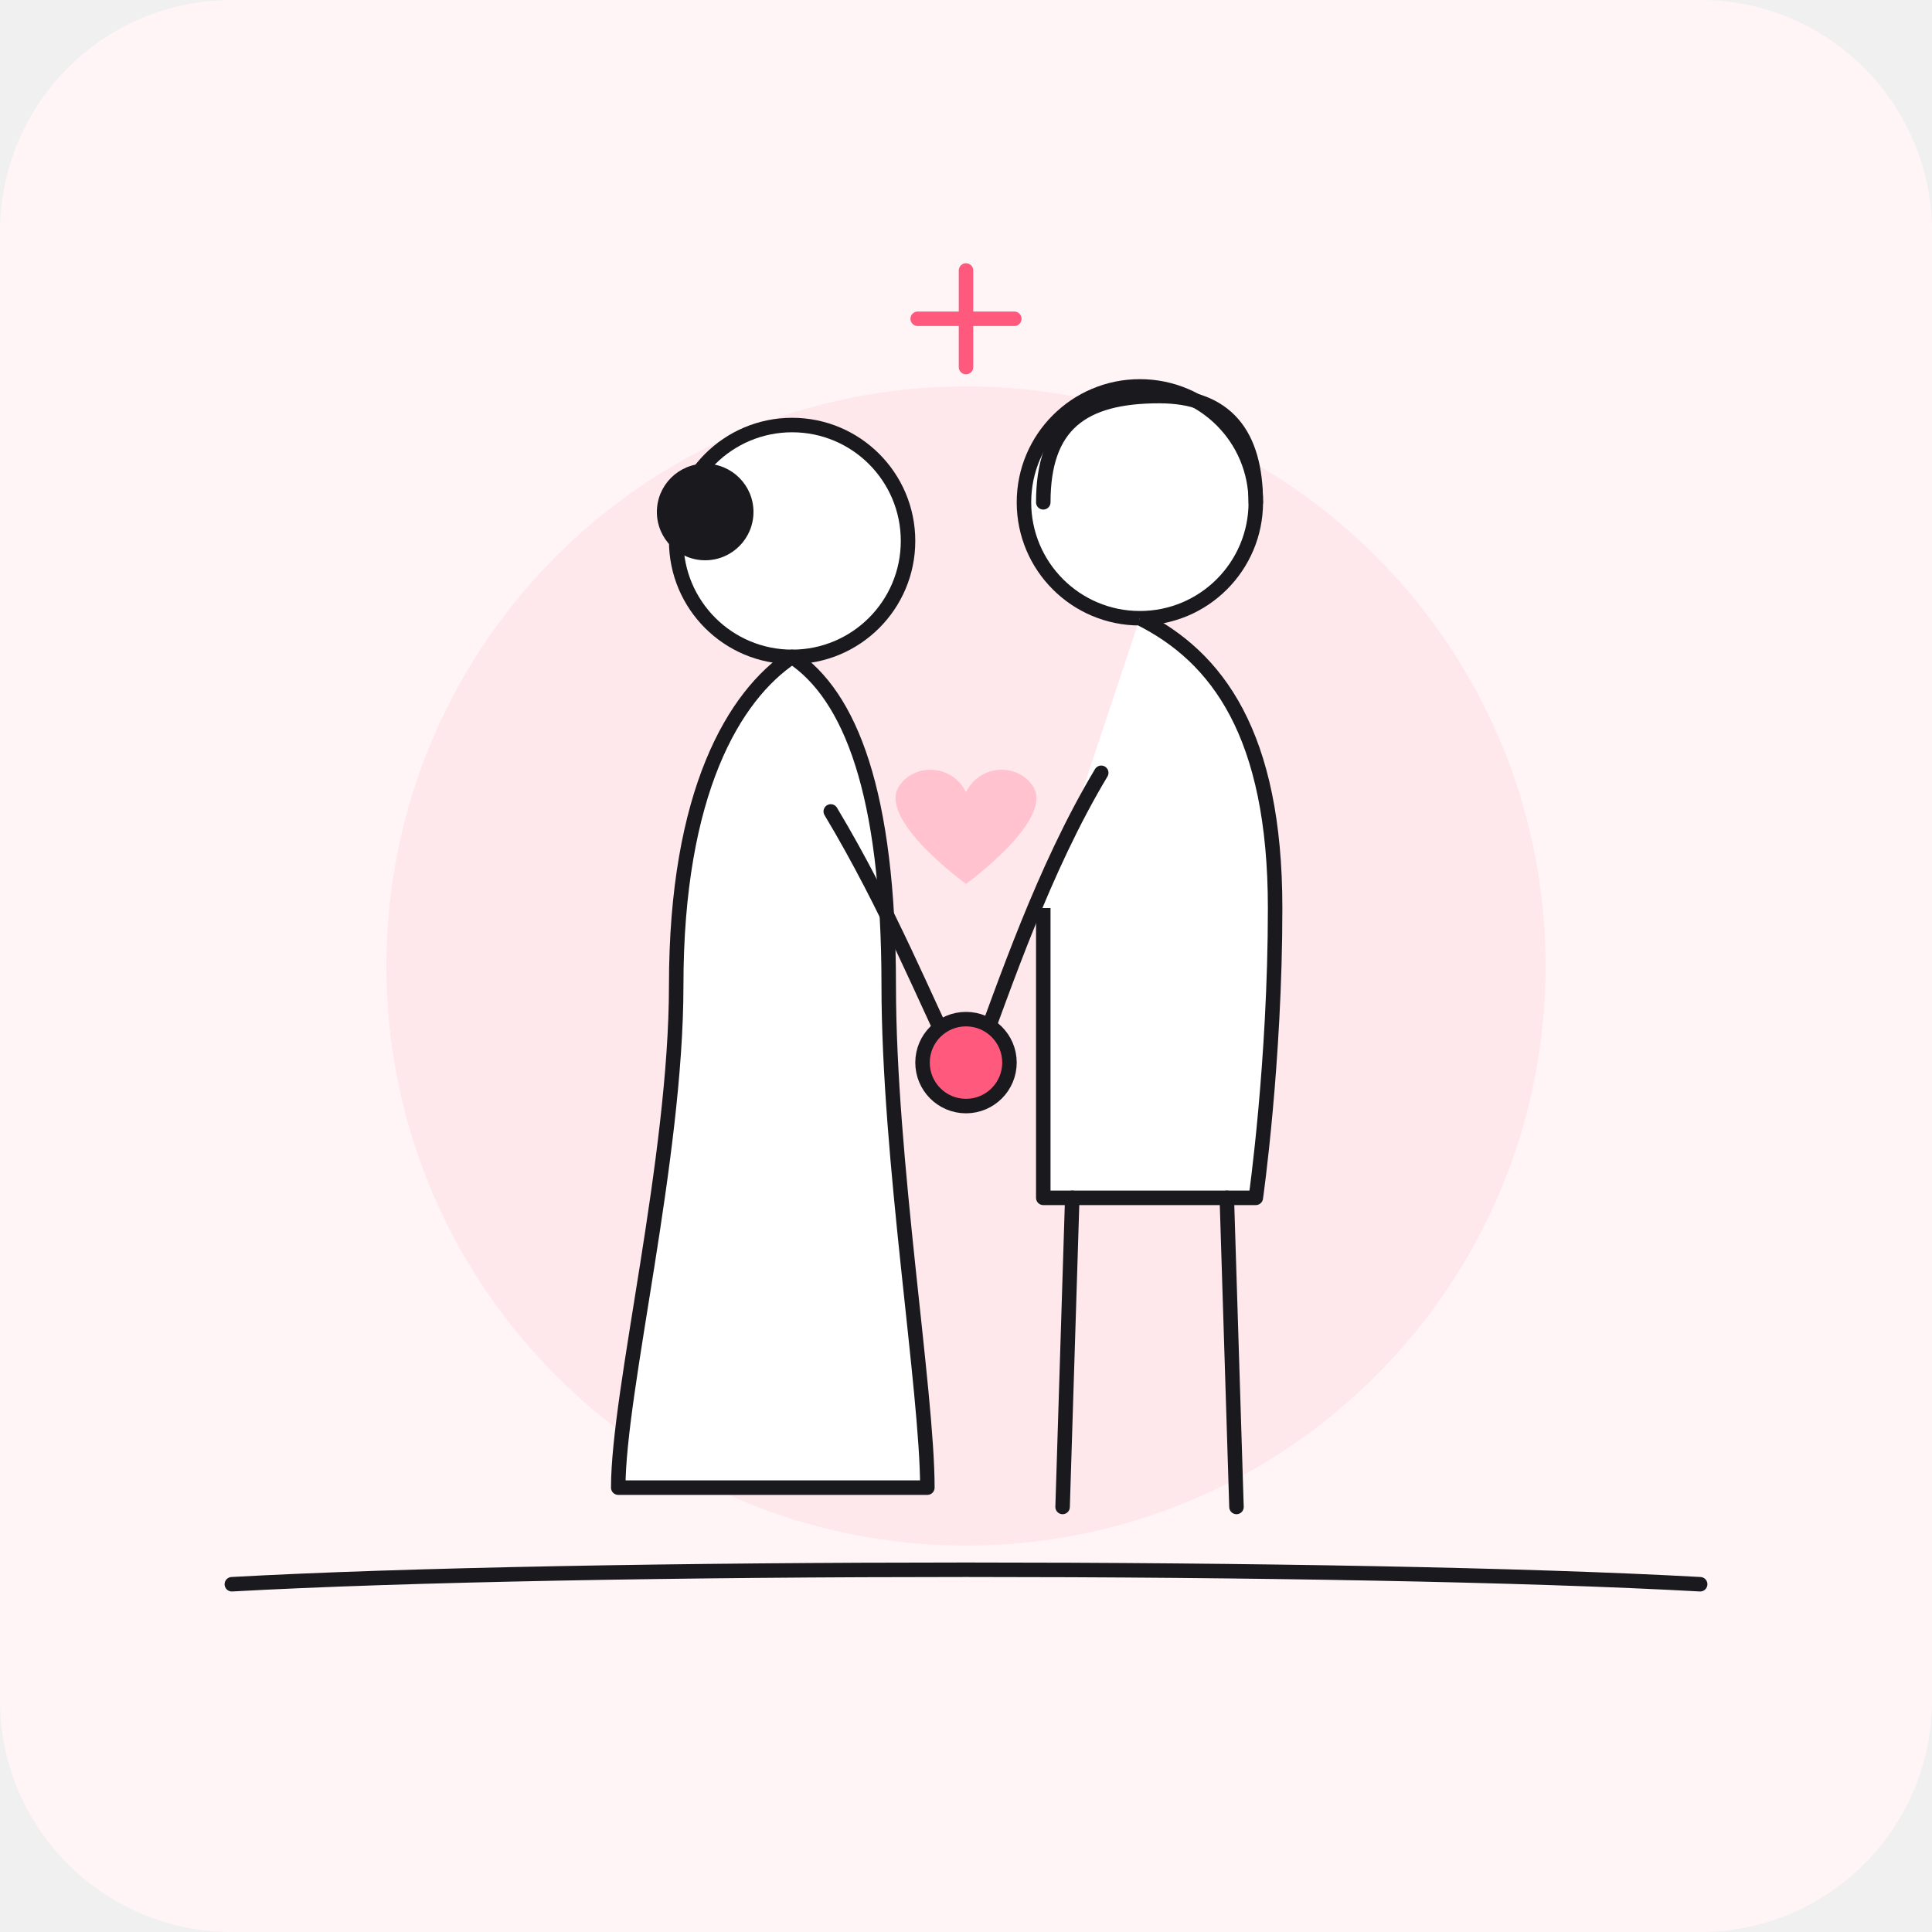
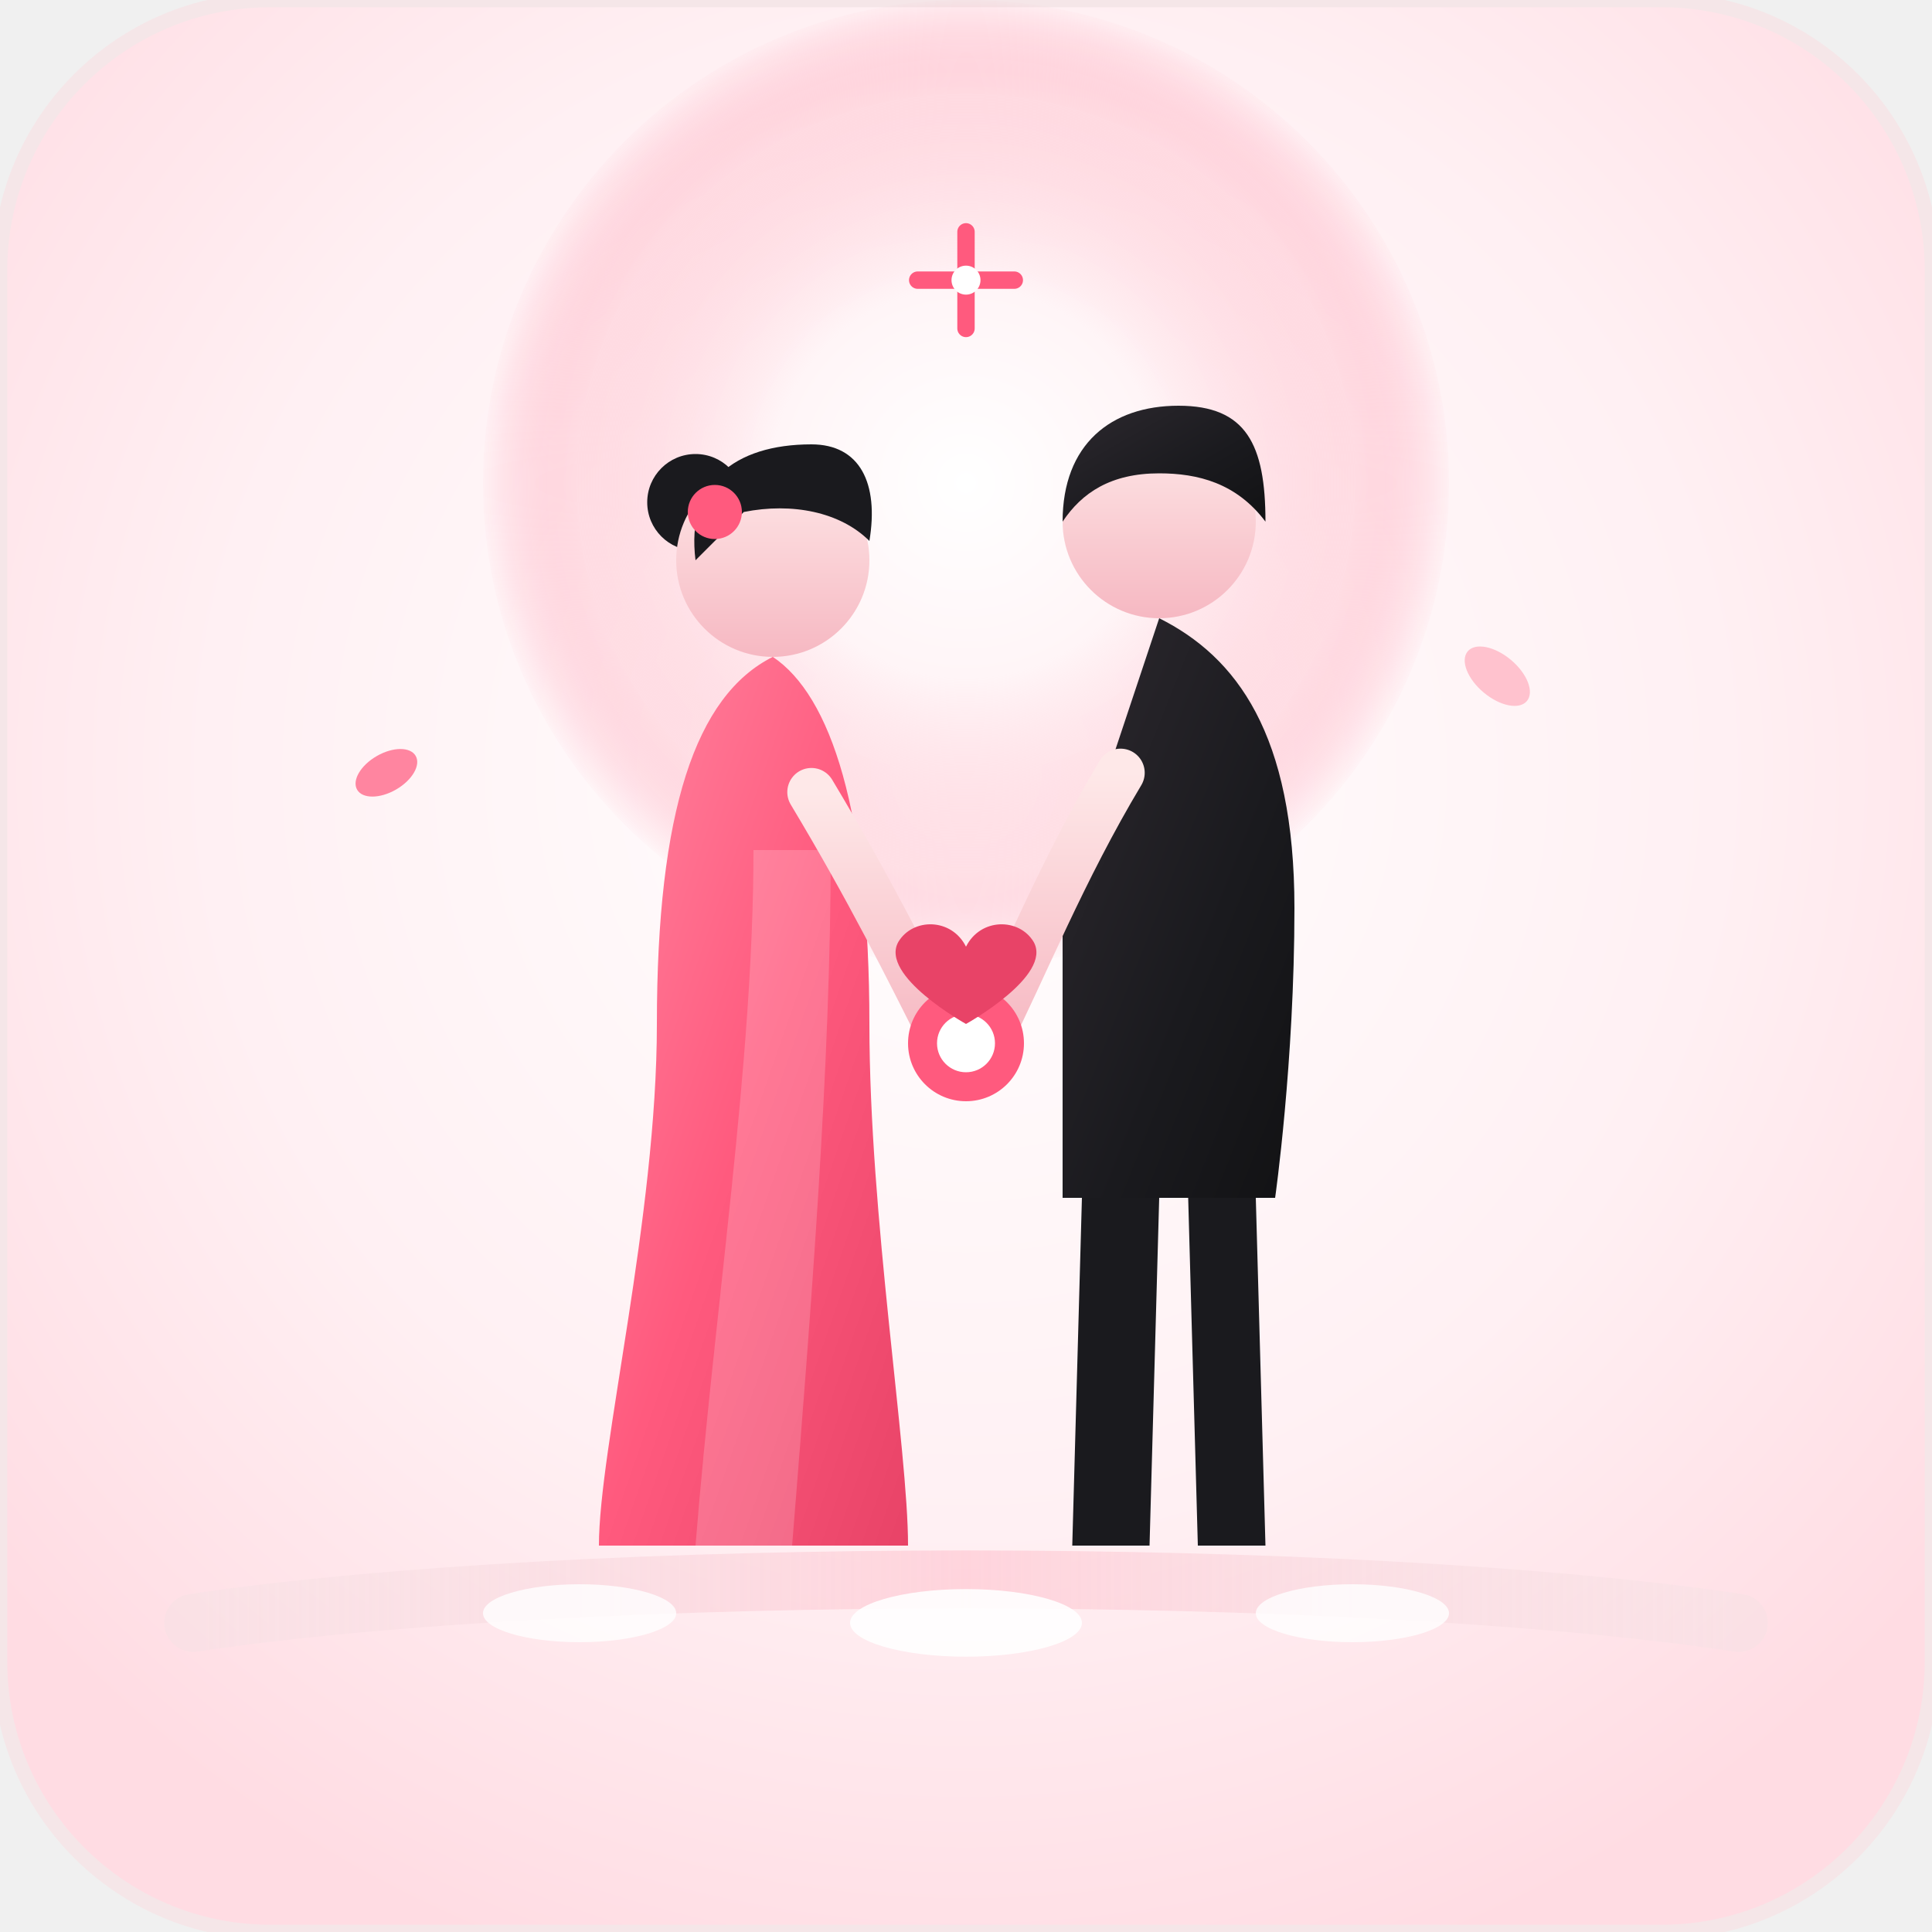
<svg xmlns="http://www.w3.org/2000/svg" width="200" height="200" viewBox="0 0 200 200" fill="none">
-   <rect width="200" height="200" rx="24" fill="#FFF5F7" />
-   <circle cx="100" cy="100" r="60" fill="#FFC2CE" fill-opacity="0.25" />
-   <path d="M24 164C60 162 140 162 176 164" stroke="#1A1A1E" stroke-width="1.5" stroke-linecap="round" />
-   <circle cx="82" cy="56" r="12" stroke="#1A1A1E" stroke-width="1.5" fill="#FFFFFF" />
-   <circle cx="73" cy="53" r="5" fill="#1A1A1E" />
-   <path d="M82 68C76 72 70 82 70 102C70 120 64 144 64 154H96C96 144 92 120 92 102C92 82 88 72 82 68Z" stroke="#1A1A1E" stroke-width="1.5" stroke-linejoin="round" fill="#FFFFFF" />
-   <path d="M86 84C92 94 96 104 99 110" stroke="#1A1A1E" stroke-width="1.5" stroke-linecap="round" />
-   <circle cx="118" cy="52" r="12" stroke="#1A1A1E" stroke-width="1.5" fill="#FFFFFF" />
-   <path d="M108 52C108 44 112 41 120 41C127 41 130 45 130 52" stroke="#1A1A1E" stroke-width="1.5" stroke-linecap="round" />
-   <path d="M118 64C126 68 132 76 132 94C132 110 130 124 130 124H108V94" stroke="#1A1A1E" stroke-width="1.5" stroke-linejoin="round" fill="#FFFFFF" />
-   <path d="M111 124L110 156" stroke="#1A1A1E" stroke-width="1.5" stroke-linecap="round" />
-   <path d="M127 124L128 156" stroke="#1A1A1E" stroke-width="1.5" stroke-linecap="round" />
-   <path d="M114 80C108 90 104 102 101 110" stroke="#1A1A1E" stroke-width="1.5" stroke-linecap="round" />
-   <circle cx="100" cy="110" r="4.5" fill="#FF5A7E" stroke="#1A1A1E" stroke-width="1.5" />
-   <path d="M100 28V38M95 33H105" stroke="#FF5A7E" stroke-width="1.5" stroke-linecap="round" />
-   <circle cx="100" cy="33" r="1" fill="#FF5A7E" />
-   <path d="M100 82C98.5 79 94.5 79 93 81.5C91 85 100 91.5 100 91.5C100 91.5 109 85 107 81.5C105.5 79 101.5 79 100 82Z" fill="#FFC2CE" />
+   <defs>
+     <radialGradient id="rw-bg" cx="50%" cy="40%" r="65%">
+       <stop offset="0%" stop-color="#FFFFFF" />
+       <stop offset="60%" stop-color="#FFF0F3" />
+       <stop offset="100%" stop-color="#FFDCE3" />
+     </radialGradient>
+     <radialGradient id="rw-moon" cx="50%" cy="50%" r="50%">
+       <stop offset="0%" stop-color="#FFFFFF" />
+       <stop offset="40%" stop-color="#FFF5F7" />
+       <stop offset="80%" stop-color="#FFC2CE" stop-opacity="0.5" />
+       <stop offset="100%" stop-color="#FF5A7E" stop-opacity="0" />
+     </radialGradient>
+     <linearGradient id="rw-woman" x1="0%" y1="0%" x2="100%" y2="100%">
+       <stop offset="0%" stop-color="#FF85A0" />
+       <stop offset="50%" stop-color="#FF5A7E" />
+       <stop offset="100%" stop-color="#E84367" />
+     </linearGradient>
+     <linearGradient id="rw-man" x1="0%" y1="0%" x2="100%" y2="100%">
+       <stop offset="0%" stop-color="#2D292F" />
+       <stop offset="60%" stop-color="#1A1A1E" />
+       <stop offset="100%" stop-color="#121214" />
+     </linearGradient>
+     <linearGradient id="rw-skin" x1="0%" y1="0%" x2="0%" y2="100%">
+       <stop offset="0%" stop-color="#FEE8E8" />
+       <stop offset="100%" stop-color="#F6B8C2" />
+     </linearGradient>
+     <linearGradient id="rw-path" x1="0%" y1="0%" x2="100%" y2="0%">
+       <stop offset="0%" stop-color="#EFE2E4" stop-opacity="0.3" />
+       <stop offset="50%" stop-color="#FFC2CE" stop-opacity="0.6" />
+       <stop offset="100%" stop-color="#EFE2E4" stop-opacity="0.3" />
+     </linearGradient>
+     <filter id="rw-shadow" x="-10%" y="-10%" width="120%" height="120%">
+       <feDropShadow dx="0" dy="4" stdDeviation="5" flood-color="#FF5A7E" flood-opacity="0.2" />
+     </filter>
+   </defs>
+   <style>
+     .rw-couple-walk {
+       transform-origin: 100px 160px;
+       animation: rw-walk-motion 3.6s ease-in-out infinite;
+     }
+     .rw-hand-glow {
+       transform-origin: 100px 108px;
+       animation: rw-pulse-glow 2.2s ease-in-out infinite;
+     }
+     .rw-star-top {
+       transform-origin: 100px 32px;
+       animation: rw-twinkle 2.5s ease-in-out infinite;
+     }
+     .rw-petal-1 {
+       animation: rw-float-petal 4s ease-in-out infinite;
+     }
+     .rw-petal-2 {
+       animation: rw-float-petal 5s ease-in-out infinite 1.5s;
+     }
+ 
+     @keyframes rw-walk-motion {
+       0%, 100% { transform: translateY(0px) rotate(0deg); }
+       25% { transform: translateY(-2.5px) rotate(0.6deg); }
+       75% { transform: translateY(-2.5px) rotate(-0.6deg); }
+     }
+     @keyframes rw-pulse-glow {
+       0%, 100% { transform: scale(1); filter: drop-shadow(0 0 2px rgba(255,90,126,0.4)); }
+       50% { transform: scale(1.22); filter: drop-shadow(0 0 7px rgba(255,90,126,0.9)); }
+     }
+     @keyframes rw-twinkle {
+       0%, 100% { opacity: 0.3; transform: scale(0.7) rotate(0deg); }
+       50% { opacity: 1; transform: scale(1.25) rotate(45deg); }
+     }
+     @keyframes rw-float-petal {
+       0% { opacity: 0; transform: translate(0, 0) rotate(0deg); }
+       30% { opacity: 0.8; }
+       80% { opacity: 0.5; }
+       100% { opacity: 0; transform: translate(30px, 40px) rotate(120deg); }
+     }
+   </style>
+   <rect width="200" height="200" rx="28" fill="url(#rw-bg)" stroke="#F5E6E8" stroke-width="1.5" />
+   <circle cx="100" cy="50" r="50" fill="url(#rw-moon)" />
+   <path d="M20 168C60 162 140 162 180 168" stroke="url(#rw-path)" stroke-width="6" stroke-linecap="round" />
+   <ellipse cx="60" cy="167" rx="10" ry="3" fill="#FFFFFF" fill-opacity="0.8" />
+   <ellipse cx="100" cy="168" rx="12" ry="3.5" fill="#FFFFFF" fill-opacity="0.9" />
+   <ellipse cx="140" cy="167" rx="10" ry="3" fill="#FFFFFF" fill-opacity="0.8" />
+   <g class="rw-couple-walk">
+     <circle cx="72" cy="52" r="5" fill="#1A1A1E" />
+     <circle cx="80" cy="58" r="10" fill="url(#rw-skin)" />
+     <path d="M72 58C71 50 76 46 84 46C89 46 91 50 90 56C87 53 82 52 77 53Z" fill="#1A1A1E" />
+     <circle cx="74" cy="53" r="2.8" fill="#FF5A7E" />
+     <path d="M80 68C72 72 68 84 68 106C68 126 62 150 62 160H94C94 150 90 126 90 106C90 84 86 72 80 68Z" fill="url(#rw-woman)" />
+     <path d="M78 88C78 110 74 135 72 160H82C84 135 86 110 86 88Z" fill="#FFFFFF" fill-opacity="0.18" />
+     <path d="M84 82C90 92 94 100 98 108" stroke="url(#rw-skin)" stroke-width="5" stroke-linecap="round" />
+     <circle cx="120" cy="54" r="10" fill="url(#rw-skin)" />
+     <path d="M110 54C110 46 115 42 122 42C129 42 131 46 131 54C128 50 124 49 120 49C115 49 112 51 110 54Z" fill="url(#rw-man)" />
+     <path d="M120 64C128 68 134 76 134 94C134 110 132 124 132 124H110V94" fill="url(#rw-man)" />
+     <path d="M112 124L111 160H119L120 124" fill="#1A1A1E" />
+     <path d="M123 124L124 160H131L130 124" fill="#1A1A1E" />
+     <path d="M116 80C110 90 106 100 102 108" stroke="url(#rw-skin)" stroke-width="5" stroke-linecap="round" />
+     <g class="rw-hand-glow">
+       <circle cx="100" cy="108" r="6" fill="#FF5A7E" />
+       <circle cx="100" cy="108" r="3" fill="#FFFFFF" />
+       <path d="M100 98C98.5 95 94.5 95 93 97.5C91 101 100 106 100 106C100 106 109 101 107 97.5C105.5 95 101.5 95 100 98Z" fill="#E84367" />
+     </g>
+   </g>
+   <g class="rw-petal-1" style="transform-origin: 40px 80px;">
+     <ellipse cx="40" cy="80" rx="3.5" ry="2" fill="#FF85A0" transform="rotate(-30 40 80)" />
+   </g>
+   <g class="rw-petal-2" style="transform-origin: 155px 70px;">
+     <ellipse cx="155" cy="70" rx="4" ry="2.2" fill="#FFC2CE" transform="rotate(40 155 70)" />
+   </g>
+   <g class="rw-star-top">
+     <path d="M100 24V34M95 29H105" stroke="#FF5A7E" stroke-width="1.8" stroke-linecap="round" />
+     <circle cx="100" cy="29" r="1.5" fill="#FFFFFF" />
+   </g>
</svg>
